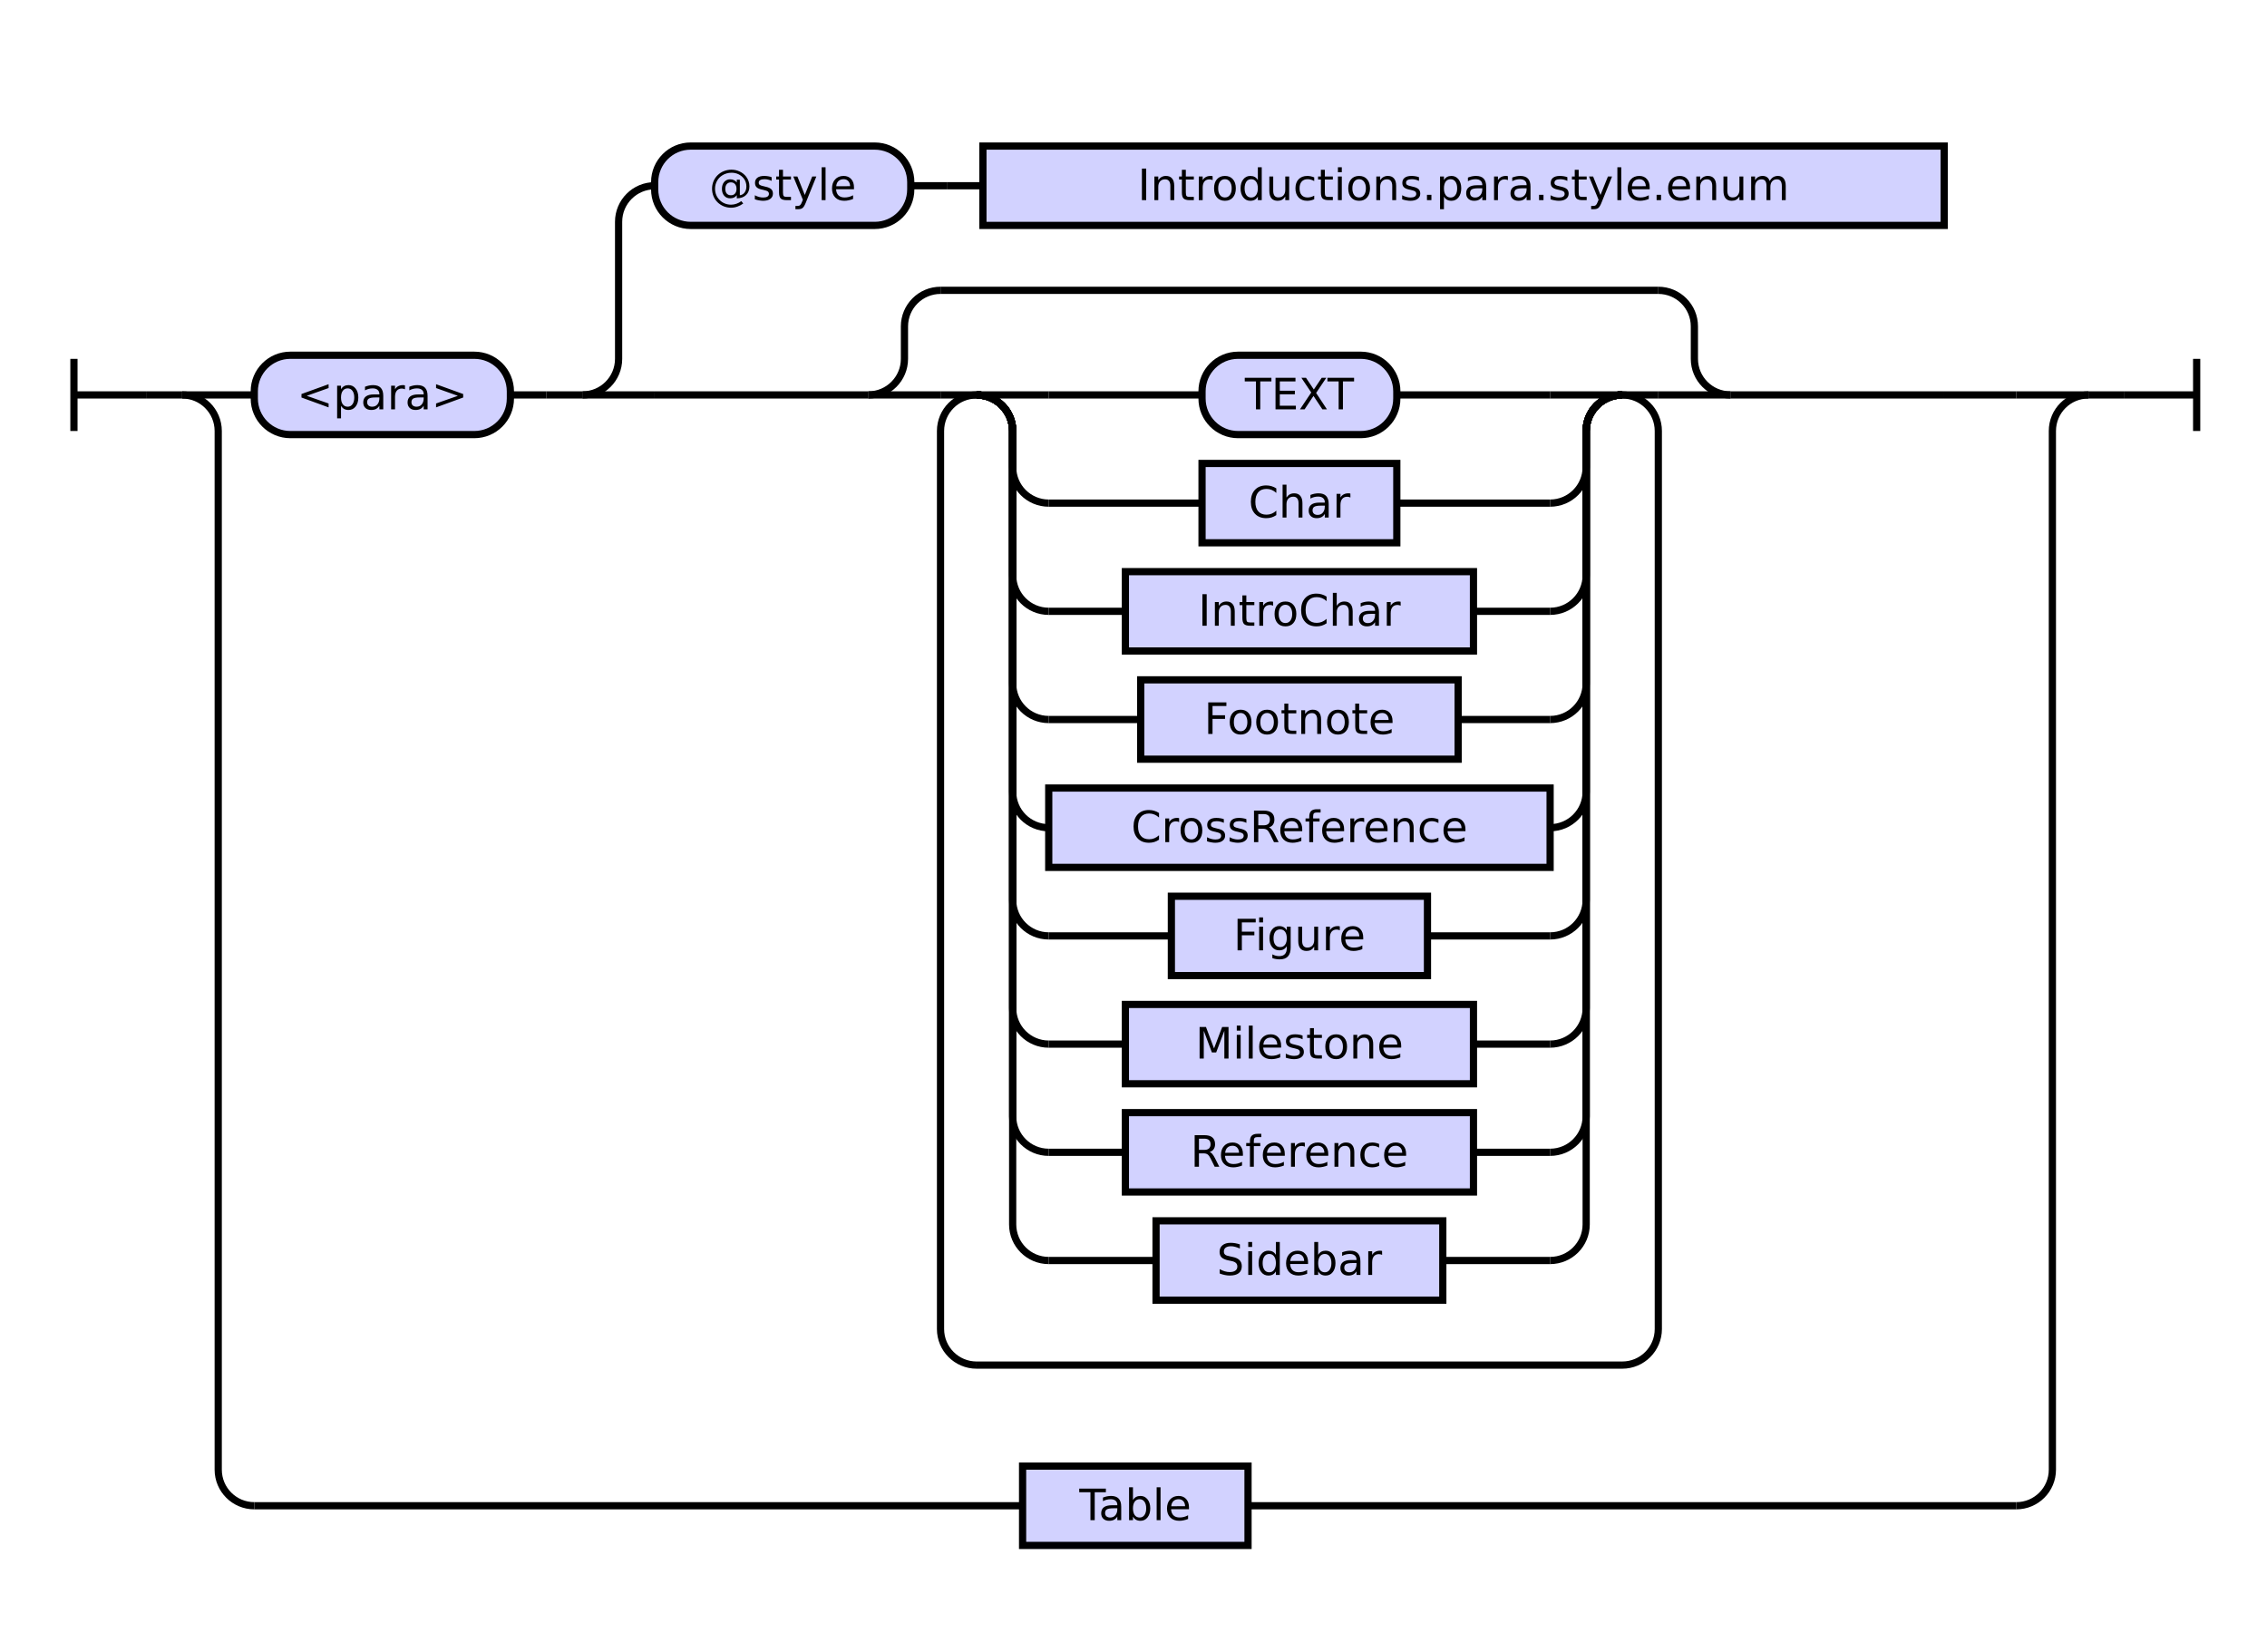
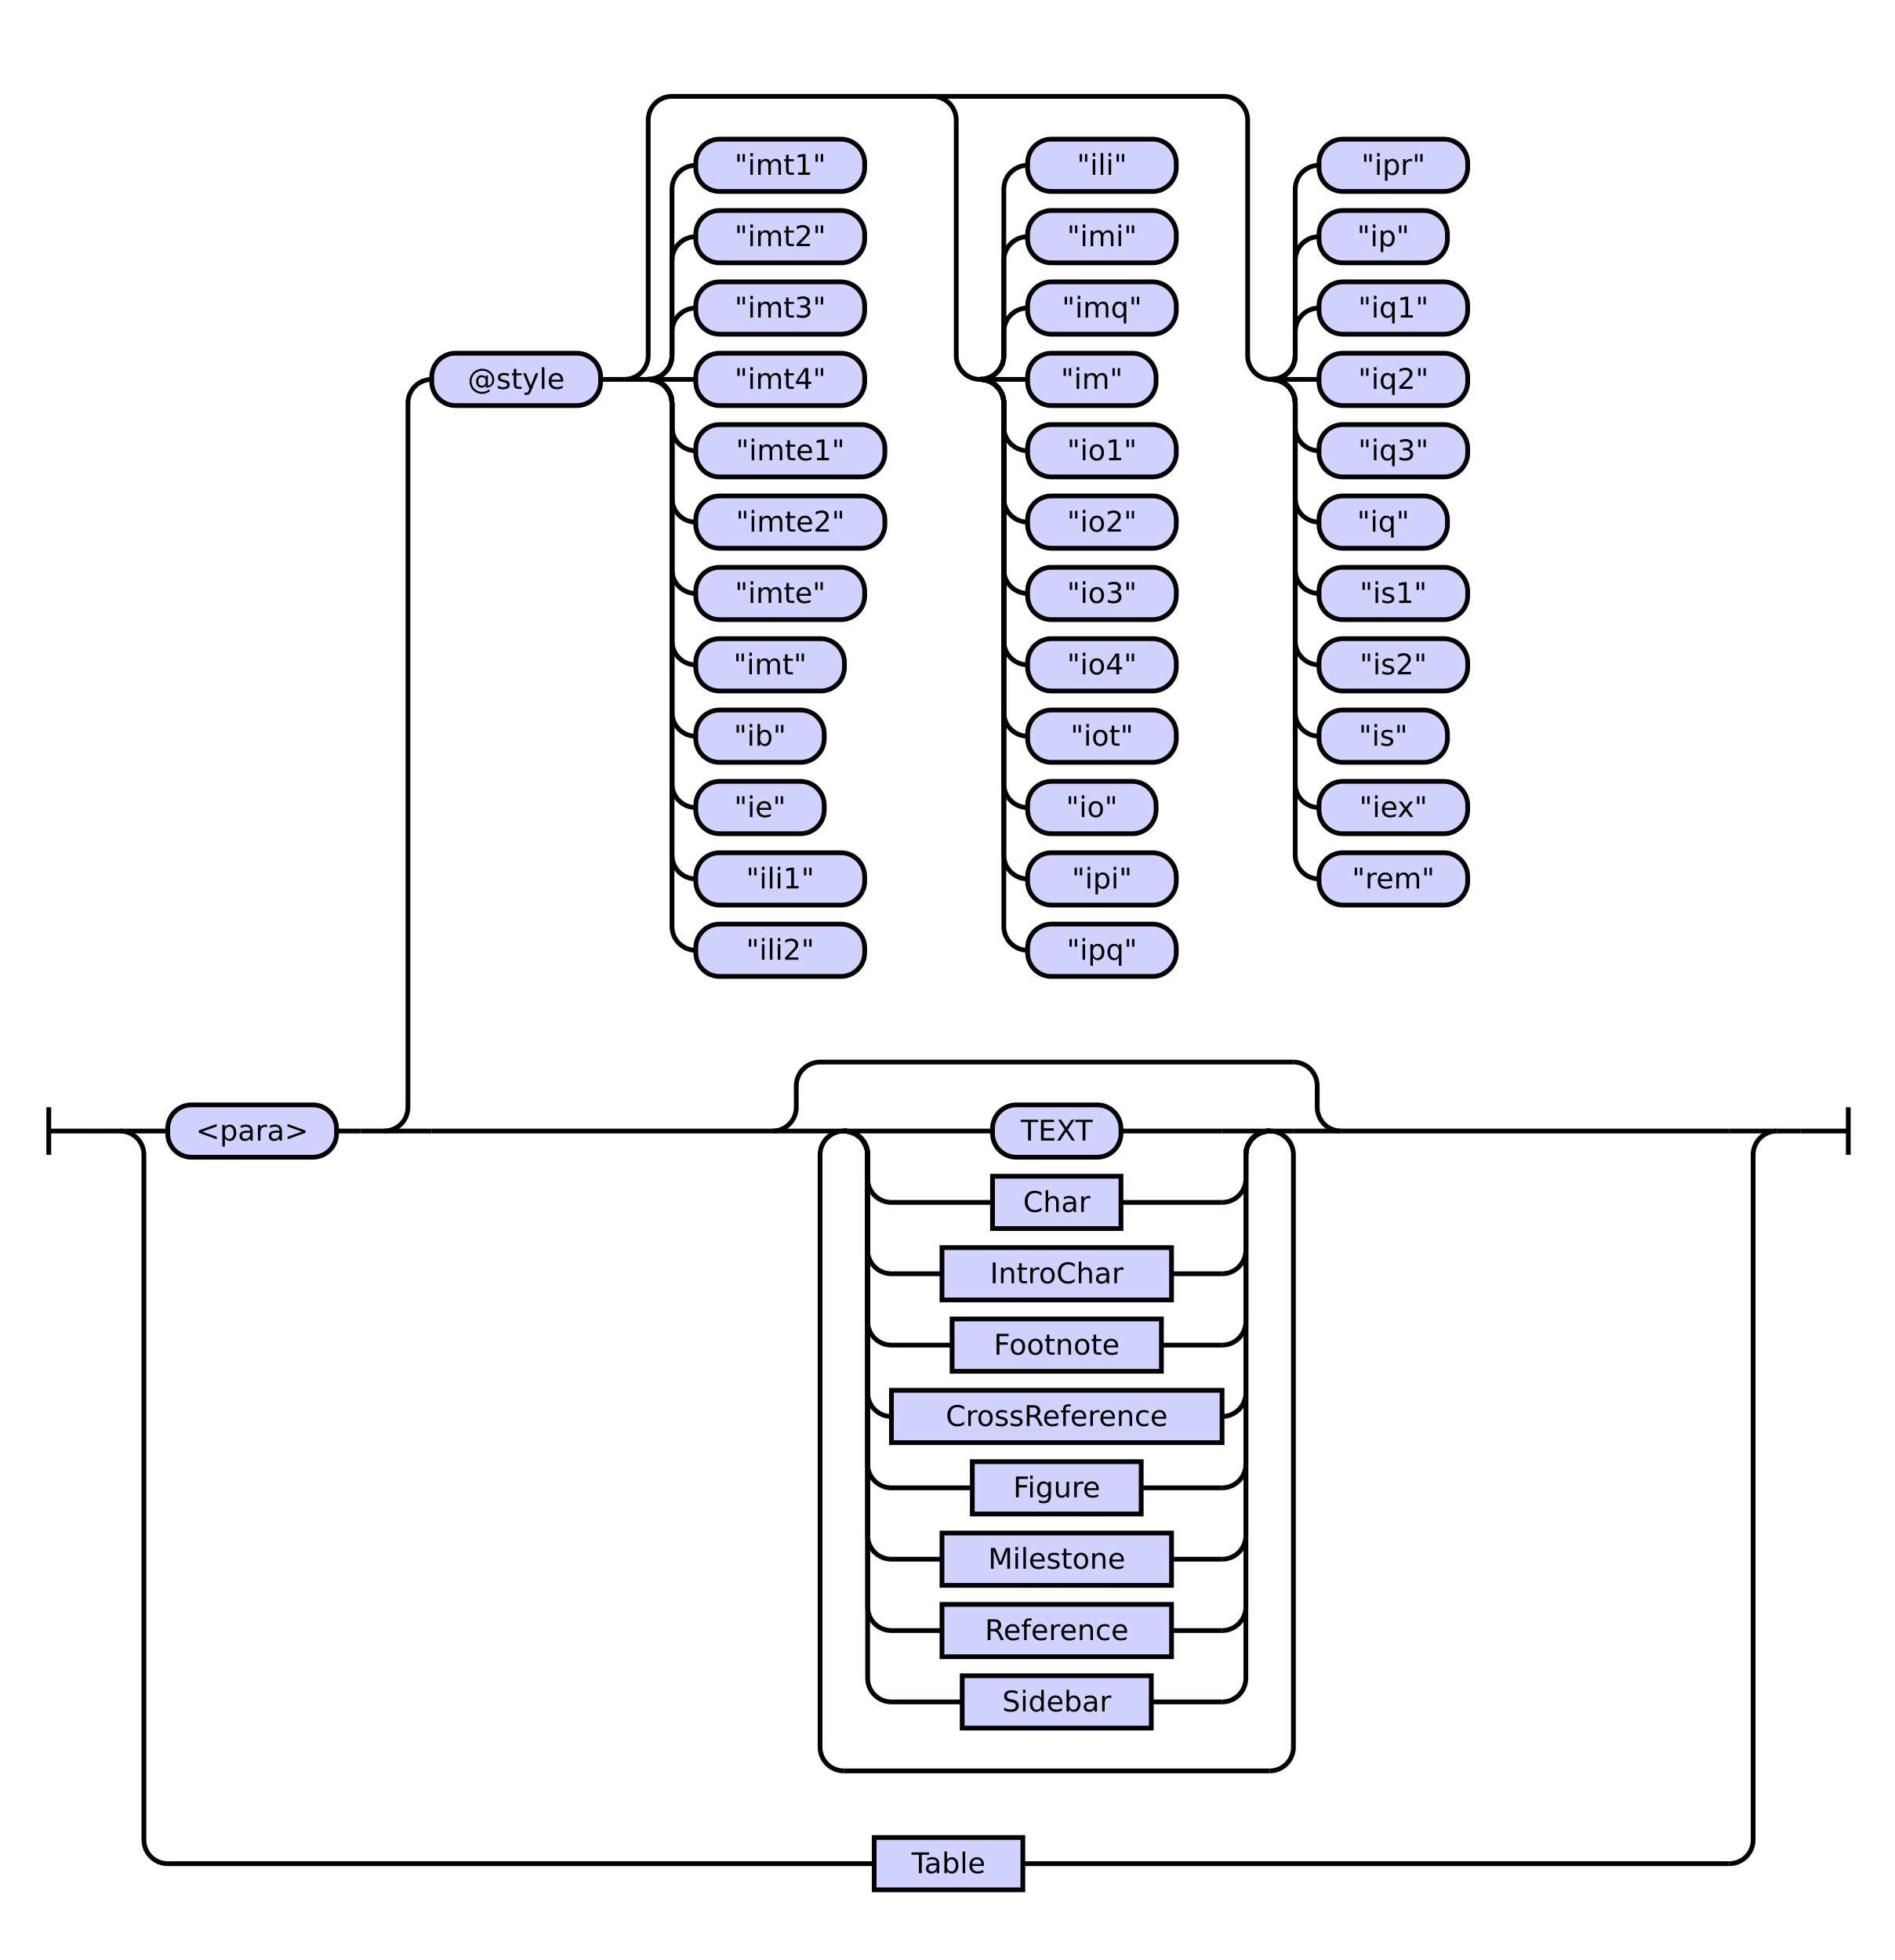
- <svg xmlns="http://www.w3.org/2000/svg" class="railroad-diagram" height="458" viewBox="0 0 628.5 458" width="628.5">
+ <svg xmlns="http://www.w3.org/2000/svg" class="railroad-diagram" height="824" viewBox="0 0 796.5 824" width="796.5">
  <g transform="translate(.5 .5)">
    <style>/*  */

    svg.railroad-diagram {
        background-color: hsl(30,20%,95%);
    }
    svg.railroad-diagram path {
        stroke-width: 2;
        stroke: black;
        fill: none;
    }
    svg.railroad-diagram text {
        font-size: 12px;
        text-anchor: middle;
        font-family: DejaVu Sans;
    }
    svg.railroad-diagram text.label {
        text-anchor:start;
    }
    svg.railroad-diagram text.comment {
        font-family: DejaVu Sans;
        font-size: 14px;
    }
    svg.railroad-diagram rect{
        stroke-width: 2;
        stroke: black;
        fill: rgb(210, 210, 255);
    }
    svg.railroad-diagram rect.group-box {
        stroke: gray;
        stroke-dasharray: 10 5;
        fill: none;
    }
    .terminal {
        font-family: DejaVu Sans;
    }
    svg.railroad-diagram g.altterminal rect {
        fill: rgb(251, 252, 207)
    }

/*  */
</style>
    <g>
-       <path d="M 20 99 v 20 m 0 -10 h 20" />
+       <path d="M 20 465 v 20 m 0 -10 h 20" />
    </g>
-     <path d="M 40 109 h 10" />
+     <path d="M 40 475 h 10" />
    <g>
-       <path d="M 50 109 h 0.0" />
-       <path d="M 578.5 109 h 0.0" />
+       <path d="M 50 475 h 0.0" />
+       <path d="M 746.5 475 h 0.0" />
      <g>
-         <path d="M 50.0 109 h 0.0" />
-         <path d="M 578.5 109 h 0.0" />
-         <path d="M 50.0 109 h 20" />
+         <path d="M 50.0 475 h 0.0" />
+         <path d="M 746.5 475 h 0.0" />
+         <path d="M 50.0 475 h 20" />
        <g>
-           <path d="M 70.0 109 h 0.0" />
-           <path d="M 558.5 109 h 0.0" />
+           <path d="M 70.0 475 h 0.0" />
+           <path d="M 726.5 475 h 0.0" />
          <g class="terminal ">
-             <path d="M 70.0 109 h 0.0" />
-             <path d="M 141.0 109 h 0.0" />
-             <rect height="22" rx="10" ry="10" width="71.0" x="70.0" y="98" />
-             <text x="105.5" y="113">&lt;para&gt;</text>
+             <path d="M 70.0 475 h 0.0" />
+             <path d="M 141.0 475 h 0.0" />
+             <rect height="22" rx="10" ry="10" width="71.0" x="70.0" y="464" />
+             <text x="105.5" y="479">&lt;para&gt;</text>
          </g>
-           <path d="M 141.0 109 h 10" />
-           <path d="M 151.0 109 h 10" />
+           <path d="M 141.0 475 h 10" />
+           <path d="M 151.0 475 h 10" />
          <g>
-             <path d="M 161.0 109 h 0.0" />
-             <path d="M 558.5 109 h 0.0" />
-             <path d="M 161.0 109 a 10 10 0 0 0 10 -10 v -38 a 10 10 0 0 1 10 -10" />
+             <path d="M 161.0 475 h 0.0" />
+             <path d="M 726.5 475 h 0.0" />
+             <path d="M 161.0 475 a 10 10 0 0 0 10 -10 v -296 a 10 10 0 0 1 10 -10" />
            <g>
-               <path d="M 181.0 51 h 0.0" />
-               <path d="M 538.5 51 h 0.0" />
+               <path d="M 181.0 159 h 0.0" />
+               <path d="M 706.5 159 h 0.0" />
              <g class="terminal ">
-                 <path d="M 181.0 51 h 0.0" />
-                 <path d="M 252.0 51 h 0.0" />
-                 <rect height="22" rx="10" ry="10" width="71.0" x="181.0" y="40" />
-                 <text x="216.5" y="55">@style</text>
+                 <path d="M 181.0 159 h 0.0" />
+                 <path d="M 252.0 159 h 0.0" />
+                 <rect height="22" rx="10" ry="10" width="71.0" x="181.0" y="148" />
+                 <text x="216.5" y="163">@style</text>
              </g>
-               <path d="M 252.0 51 h 10" />
-               <path d="M 262.0 51 h 10" />
-               <g class="non-terminal ">
-                 <path d="M 272.0 51 h 0.0" />
-                 <path d="M 538.5 51 h 0.0" />
-                 <rect height="22" width="266.5" x="272.0" y="40" />
-                 <text x="405.25" y="55">Introductions.para.style.enum</text>
+               <path d="M 252.0 159 h 10" />
+               <g>
+                 <path d="M 262.0 159 h 0.0" />
+                 <path d="M 706.5 159 h 0.0" />
+                 <path d="M 262.0 159 a 10 10 0 0 0 10 -10 v -99 a 10 10 0 0 1 10 -10 h 232.0" />
+                 <path d="M 262.0 159 h 10" />
+                 <g>
+                   <path d="M 272.0 159 h 0.0" />
+                   <path d="M 272.0 159 a 10 10 0 0 0 10 -10 v -10 a 10 10 0 0 1 10 -10" />
+                   <g class="terminal ">
+                     <path d="M 292.0 129 h 0.0" />
+                     <path d="M 363.0 129 h 0.0" />
+                     <rect height="22" rx="10" ry="10" width="71.0" x="292.0" y="118" />
+                     <text x="327.5" y="133">"imt3"</text>
+                   </g>
+                   <path d="M 272.0 159 a 10 10 0 0 0 10 -10 v -40 a 10 10 0 0 1 10 -10" />
+                   <g class="terminal ">
+                     <path d="M 292.0 99 h 0.0" />
+                     <path d="M 363.0 99 h 0.0" />
+                     <rect height="22" rx="10" ry="10" width="71.0" x="292.0" y="88" />
+                     <text x="327.5" y="103">"imt2"</text>
+                   </g>
+                   <path d="M 272.0 159 a 10 10 0 0 0 10 -10 v -70 a 10 10 0 0 1 10 -10" />
+                   <g class="terminal ">
+                     <path d="M 292.0 69 h 0.0" />
+                     <path d="M 363.0 69 h 0.0" />
+                     <rect height="22" rx="10" ry="10" width="71.0" x="292.0" y="58" />
+                     <text x="327.5" y="73">"imt1"</text>
+                   </g>
+                   <path d="M 272.0 159 h 20" />
+                   <g class="terminal ">
+                     <path d="M 292.0 159 h 0.0" />
+                     <path d="M 363.0 159 h 0.0" />
+                     <rect height="22" rx="10" ry="10" width="71.0" x="292.0" y="148" />
+                     <text x="327.5" y="163">"imt4"</text>
+                   </g>
+                   <path d="M 272.0 159 a 10 10 0 0 1 10 10 v 10 a 10 10 0 0 0 10 10" />
+                   <g class="terminal ">
+                     <path d="M 292.0 189 h 0.0" />
+                     <path d="M 371.5 189 h 0.0" />
+                     <rect height="22" rx="10" ry="10" width="79.5" x="292.0" y="178" />
+                     <text x="331.75" y="193">"imte1"</text>
+                   </g>
+                   <path d="M 272.0 159 a 10 10 0 0 1 10 10 v 40 a 10 10 0 0 0 10 10" />
+                   <g class="terminal ">
+                     <path d="M 292.0 219 h 0.0" />
+                     <path d="M 371.5 219 h 0.0" />
+                     <rect height="22" rx="10" ry="10" width="79.5" x="292.0" y="208" />
+                     <text x="331.75" y="223">"imte2"</text>
+                   </g>
+                   <path d="M 272.0 159 a 10 10 0 0 1 10 10 v 70 a 10 10 0 0 0 10 10" />
+                   <g class="terminal ">
+                     <path d="M 292.0 249 h 0.0" />
+                     <path d="M 363.0 249 h 0.0" />
+                     <rect height="22" rx="10" ry="10" width="71.0" x="292.0" y="238" />
+                     <text x="327.5" y="253">"imte"</text>
+                   </g>
+                   <path d="M 272.0 159 a 10 10 0 0 1 10 10 v 100 a 10 10 0 0 0 10 10" />
+                   <g class="terminal ">
+                     <path d="M 292.0 279 h 0.0" />
+                     <path d="M 354.5 279 h 0.0" />
+                     <rect height="22" rx="10" ry="10" width="62.5" x="292.0" y="268" />
+                     <text x="323.25" y="283">"imt"</text>
+                   </g>
+                   <path d="M 272.0 159 a 10 10 0 0 1 10 10 v 130 a 10 10 0 0 0 10 10" />
+                   <g class="terminal ">
+                     <path d="M 292.0 309 h 0.0" />
+                     <path d="M 346.0 309 h 0.0" />
+                     <rect height="22" rx="10" ry="10" width="54.0" x="292.0" y="298" />
+                     <text x="319.0" y="313">"ib"</text>
+                   </g>
+                   <path d="M 272.0 159 a 10 10 0 0 1 10 10 v 160 a 10 10 0 0 0 10 10" />
+                   <g class="terminal ">
+                     <path d="M 292.0 339 h 0.0" />
+                     <path d="M 346.0 339 h 0.0" />
+                     <rect height="22" rx="10" ry="10" width="54.0" x="292.0" y="328" />
+                     <text x="319.0" y="343">"ie"</text>
+                   </g>
+                   <path d="M 272.0 159 a 10 10 0 0 1 10 10 v 190 a 10 10 0 0 0 10 10" />
+                   <g class="terminal ">
+                     <path d="M 292.0 369 h 0.0" />
+                     <path d="M 363.0 369 h 0.0" />
+                     <rect height="22" rx="10" ry="10" width="71.0" x="292.0" y="358" />
+                     <text x="327.5" y="373">"ili1"</text>
+                   </g>
+                   <path d="M 272.0 159 a 10 10 0 0 1 10 10 v 220 a 10 10 0 0 0 10 10" />
+                   <g class="terminal ">
+                     <path d="M 292.0 399 h 0.0" />
+                     <path d="M 363.0 399 h 0.0" />
+                     <rect height="22" rx="10" ry="10" width="71.0" x="292.0" y="388" />
+                     <text x="327.5" y="403">"ili2"</text>
+                   </g>
+                 </g>
+                 <path d="M 391.5 40 a 10 10 0 0 1 10 10 v 99 a 10 10 0 0 0 10 10" />
+                 <g>
+                   <path d="M 411.5 159 h 0.0" />
+                   <path d="M 411.5 159 a 10 10 0 0 0 10 -10 v -10 a 10 10 0 0 1 10 -10" />
+                   <g class="terminal ">
+                     <path d="M 431.5 129 h 0.0" />
+                     <path d="M 494.0 129 h 0.0" />
+                     <rect height="22" rx="10" ry="10" width="62.5" x="431.5" y="118" />
+                     <text x="462.75" y="133">"imq"</text>
+                   </g>
+                   <path d="M 411.5 159 a 10 10 0 0 0 10 -10 v -40 a 10 10 0 0 1 10 -10" />
+                   <g class="terminal ">
+                     <path d="M 431.5 99 h 0.0" />
+                     <path d="M 494.0 99 h 0.0" />
+                     <rect height="22" rx="10" ry="10" width="62.5" x="431.5" y="88" />
+                     <text x="462.75" y="103">"imi"</text>
+                   </g>
+                   <path d="M 411.5 159 a 10 10 0 0 0 10 -10 v -70 a 10 10 0 0 1 10 -10" />
+                   <g class="terminal ">
+                     <path d="M 431.5 69 h 0.0" />
+                     <path d="M 494.0 69 h 0.0" />
+                     <rect height="22" rx="10" ry="10" width="62.5" x="431.5" y="58" />
+                     <text x="462.75" y="73">"ili"</text>
+                   </g>
+                   <path d="M 411.5 159 h 20" />
+                   <g class="terminal ">
+                     <path d="M 431.5 159 h 0.0" />
+                     <path d="M 485.5 159 h 0.0" />
+                     <rect height="22" rx="10" ry="10" width="54.0" x="431.5" y="148" />
+                     <text x="458.5" y="163">"im"</text>
+                   </g>
+                   <path d="M 411.5 159 a 10 10 0 0 1 10 10 v 10 a 10 10 0 0 0 10 10" />
+                   <g class="terminal ">
+                     <path d="M 431.5 189 h 0.0" />
+                     <path d="M 494.0 189 h 0.0" />
+                     <rect height="22" rx="10" ry="10" width="62.5" x="431.5" y="178" />
+                     <text x="462.75" y="193">"io1"</text>
+                   </g>
+                   <path d="M 411.5 159 a 10 10 0 0 1 10 10 v 40 a 10 10 0 0 0 10 10" />
+                   <g class="terminal ">
+                     <path d="M 431.5 219 h 0.0" />
+                     <path d="M 494.0 219 h 0.0" />
+                     <rect height="22" rx="10" ry="10" width="62.5" x="431.5" y="208" />
+                     <text x="462.75" y="223">"io2"</text>
+                   </g>
+                   <path d="M 411.5 159 a 10 10 0 0 1 10 10 v 70 a 10 10 0 0 0 10 10" />
+                   <g class="terminal ">
+                     <path d="M 431.5 249 h 0.0" />
+                     <path d="M 494.0 249 h 0.0" />
+                     <rect height="22" rx="10" ry="10" width="62.5" x="431.5" y="238" />
+                     <text x="462.75" y="253">"io3"</text>
+                   </g>
+                   <path d="M 411.5 159 a 10 10 0 0 1 10 10 v 100 a 10 10 0 0 0 10 10" />
+                   <g class="terminal ">
+                     <path d="M 431.5 279 h 0.0" />
+                     <path d="M 494.0 279 h 0.0" />
+                     <rect height="22" rx="10" ry="10" width="62.5" x="431.5" y="268" />
+                     <text x="462.75" y="283">"io4"</text>
+                   </g>
+                   <path d="M 411.5 159 a 10 10 0 0 1 10 10 v 130 a 10 10 0 0 0 10 10" />
+                   <g class="terminal ">
+                     <path d="M 431.5 309 h 0.0" />
+                     <path d="M 494.0 309 h 0.0" />
+                     <rect height="22" rx="10" ry="10" width="62.5" x="431.5" y="298" />
+                     <text x="462.75" y="313">"iot"</text>
+                   </g>
+                   <path d="M 411.5 159 a 10 10 0 0 1 10 10 v 160 a 10 10 0 0 0 10 10" />
+                   <g class="terminal ">
+                     <path d="M 431.5 339 h 0.0" />
+                     <path d="M 485.5 339 h 0.0" />
+                     <rect height="22" rx="10" ry="10" width="54.0" x="431.5" y="328" />
+                     <text x="458.5" y="343">"io"</text>
+                   </g>
+                   <path d="M 411.5 159 a 10 10 0 0 1 10 10 v 190 a 10 10 0 0 0 10 10" />
+                   <g class="terminal ">
+                     <path d="M 431.5 369 h 0.0" />
+                     <path d="M 494.0 369 h 0.0" />
+                     <rect height="22" rx="10" ry="10" width="62.5" x="431.5" y="358" />
+                     <text x="462.75" y="373">"ipi"</text>
+                   </g>
+                   <path d="M 411.5 159 a 10 10 0 0 1 10 10 v 220 a 10 10 0 0 0 10 10" />
+                   <g class="terminal ">
+                     <path d="M 431.5 399 h 0.0" />
+                     <path d="M 494.0 399 h 0.0" />
+                     <rect height="22" rx="10" ry="10" width="62.5" x="431.5" y="388" />
+                     <text x="462.75" y="403">"ipq"</text>
+                   </g>
+                 </g>
+                 <path d="M 514.0 40 a 10 10 0 0 1 10 10 v 99 a 10 10 0 0 0 10 10" />
+                 <g>
+                   <path d="M 534.0 159 h 0.0" />
+                   <path d="M 534.0 159 a 10 10 0 0 0 10 -10 v -10 a 10 10 0 0 1 10 -10" />
+                   <g class="terminal ">
+                     <path d="M 554.0 129 h 0.0" />
+                     <path d="M 616.5 129 h 0.0" />
+                     <rect height="22" rx="10" ry="10" width="62.5" x="554.0" y="118" />
+                     <text x="585.25" y="133">"iq1"</text>
+                   </g>
+                   <path d="M 534.0 159 a 10 10 0 0 0 10 -10 v -40 a 10 10 0 0 1 10 -10" />
+                   <g class="terminal ">
+                     <path d="M 554.0 99 h 0.0" />
+                     <path d="M 608.0 99 h 0.0" />
+                     <rect height="22" rx="10" ry="10" width="54.0" x="554.0" y="88" />
+                     <text x="581.0" y="103">"ip"</text>
+                   </g>
+                   <path d="M 534.0 159 a 10 10 0 0 0 10 -10 v -70 a 10 10 0 0 1 10 -10" />
+                   <g class="terminal ">
+                     <path d="M 554.0 69 h 0.0" />
+                     <path d="M 616.5 69 h 0.0" />
+                     <rect height="22" rx="10" ry="10" width="62.5" x="554.0" y="58" />
+                     <text x="585.25" y="73">"ipr"</text>
+                   </g>
+                   <path d="M 534.0 159 h 20" />
+                   <g class="terminal ">
+                     <path d="M 554.0 159 h 0.0" />
+                     <path d="M 616.5 159 h 0.0" />
+                     <rect height="22" rx="10" ry="10" width="62.5" x="554.0" y="148" />
+                     <text x="585.25" y="163">"iq2"</text>
+                   </g>
+                   <path d="M 534.0 159 a 10 10 0 0 1 10 10 v 10 a 10 10 0 0 0 10 10" />
+                   <g class="terminal ">
+                     <path d="M 554.0 189 h 0.0" />
+                     <path d="M 616.5 189 h 0.0" />
+                     <rect height="22" rx="10" ry="10" width="62.5" x="554.0" y="178" />
+                     <text x="585.25" y="193">"iq3"</text>
+                   </g>
+                   <path d="M 534.0 159 a 10 10 0 0 1 10 10 v 40 a 10 10 0 0 0 10 10" />
+                   <g class="terminal ">
+                     <path d="M 554.0 219 h 0.0" />
+                     <path d="M 608.0 219 h 0.0" />
+                     <rect height="22" rx="10" ry="10" width="54.0" x="554.0" y="208" />
+                     <text x="581.0" y="223">"iq"</text>
+                   </g>
+                   <path d="M 534.0 159 a 10 10 0 0 1 10 10 v 70 a 10 10 0 0 0 10 10" />
+                   <g class="terminal ">
+                     <path d="M 554.0 249 h 0.0" />
+                     <path d="M 616.5 249 h 0.0" />
+                     <rect height="22" rx="10" ry="10" width="62.5" x="554.0" y="238" />
+                     <text x="585.25" y="253">"is1"</text>
+                   </g>
+                   <path d="M 534.0 159 a 10 10 0 0 1 10 10 v 100 a 10 10 0 0 0 10 10" />
+                   <g class="terminal ">
+                     <path d="M 554.0 279 h 0.0" />
+                     <path d="M 616.5 279 h 0.0" />
+                     <rect height="22" rx="10" ry="10" width="62.5" x="554.0" y="268" />
+                     <text x="585.25" y="283">"is2"</text>
+                   </g>
+                   <path d="M 534.0 159 a 10 10 0 0 1 10 10 v 130 a 10 10 0 0 0 10 10" />
+                   <g class="terminal ">
+                     <path d="M 554.0 309 h 0.0" />
+                     <path d="M 608.0 309 h 0.0" />
+                     <rect height="22" rx="10" ry="10" width="54.0" x="554.0" y="298" />
+                     <text x="581.0" y="313">"is"</text>
+                   </g>
+                   <path d="M 534.0 159 a 10 10 0 0 1 10 10 v 160 a 10 10 0 0 0 10 10" />
+                   <g class="terminal ">
+                     <path d="M 554.0 339 h 0.0" />
+                     <path d="M 616.5 339 h 0.0" />
+                     <rect height="22" rx="10" ry="10" width="62.5" x="554.0" y="328" />
+                     <text x="585.25" y="343">"iex"</text>
+                   </g>
+                   <path d="M 534.0 159 a 10 10 0 0 1 10 10 v 190 a 10 10 0 0 0 10 10" />
+                   <g class="terminal ">
+                     <path d="M 554.0 369 h 0.0" />
+                     <path d="M 616.5 369 h 0.0" />
+                     <rect height="22" rx="10" ry="10" width="62.5" x="554.0" y="358" />
+                     <text x="585.25" y="373">"rem"</text>
+                   </g>
+                 </g>
              </g>
            </g>
-             <path d="M 161.0 109 h 20" />
+             <path d="M 161.0 475 h 20" />
            <g>
-               <path d="M 181.0 109 h 59.25" />
-               <path d="M 479.25 109 h 59.25" />
-               <path d="M 240.25 109 a 10 10 0 0 0 10 -10 v -9 a 10 10 0 0 1 10 -10" />
+               <path d="M 181.0 475 h 143.25" />
+               <path d="M 563.25 475 h 143.25" />
+               <path d="M 324.25 475 a 10 10 0 0 0 10 -10 v -9 a 10 10 0 0 1 10 -10" />
              <g>
-                 <path d="M 260.25 80 h 199.0" />
+                 <path d="M 344.25 446 h 199.0" />
              </g>
-               <path d="M 459.25 80 a 10 10 0 0 1 10 10 v 9 a 10 10 0 0 0 10 10" />
-               <path d="M 240.25 109 h 20" />
+               <path d="M 543.25 446 a 10 10 0 0 1 10 10 v 9 a 10 10 0 0 0 10 10" />
+               <path d="M 324.25 475 h 20" />
              <g>
-                 <path d="M 260.25 109 h 0.0" />
-                 <path d="M 459.25 109 h 0.0" />
-                 <path d="M 260.25 109 h 10" />
+                 <path d="M 344.25 475 h 0.0" />
+                 <path d="M 543.25 475 h 0.0" />
+                 <path d="M 344.25 475 h 10" />
                <g>
-                   <path d="M 270.25 109 h 0.0" />
-                   <path d="M 449.25 109 h 0.0" />
-                   <path d="M 270.25 109 h 20" />
-                   <g class="terminal ">
-                     <path d="M 290.25 109 h 42.5" />
-                     <path d="M 386.75 109 h 42.5" />
-                     <rect height="22" rx="10" ry="10" width="54.0" x="332.75" y="98" />
-                     <text x="359.75" y="113">TEXT</text>
-                   </g>
-                   <path d="M 429.25 109 h 20" />
-                   <path d="M 270.25 109 a 10 10 0 0 1 10 10 v 10 a 10 10 0 0 0 10 10" />
-                   <g class="non-terminal ">
-                     <path d="M 290.25 139 h 42.5" />
-                     <path d="M 386.75 139 h 42.5" />
-                     <rect height="22" width="54.0" x="332.75" y="128" />
-                     <text x="359.75" y="143">Char</text>
-                   </g>
-                   <path d="M 429.25 139 a 10 10 0 0 0 10 -10 v -10 a 10 10 0 0 1 10 -10" />
-                   <path d="M 270.25 109 a 10 10 0 0 1 10 10 v 40 a 10 10 0 0 0 10 10" />
-                   <g class="non-terminal ">
-                     <path d="M 290.25 169 h 21.25" />
-                     <path d="M 408.0 169 h 21.25" />
-                     <rect height="22" width="96.5" x="311.5" y="158" />
-                     <text x="359.75" y="173">IntroChar</text>
-                   </g>
-                   <path d="M 429.25 169 a 10 10 0 0 0 10 -10 v -40 a 10 10 0 0 1 10 -10" />
-                   <path d="M 270.25 109 a 10 10 0 0 1 10 10 v 70 a 10 10 0 0 0 10 10" />
-                   <g class="non-terminal ">
-                     <path d="M 290.25 199 h 25.5" />
-                     <path d="M 403.75 199 h 25.5" />
-                     <rect height="22" width="88.0" x="315.75" y="188" />
-                     <text x="359.75" y="203">Footnote</text>
-                   </g>
-                   <path d="M 429.25 199 a 10 10 0 0 0 10 -10 v -70 a 10 10 0 0 1 10 -10" />
-                   <path d="M 270.25 109 a 10 10 0 0 1 10 10 v 100 a 10 10 0 0 0 10 10" />
-                   <g class="non-terminal ">
-                     <path d="M 290.25 229 h 0.0" />
-                     <path d="M 429.25 229 h 0.0" />
-                     <rect height="22" width="139.0" x="290.25" y="218" />
-                     <text x="359.75" y="233">CrossReference</text>
-                   </g>
-                   <path d="M 429.25 229 a 10 10 0 0 0 10 -10 v -100 a 10 10 0 0 1 10 -10" />
-                   <path d="M 270.25 109 a 10 10 0 0 1 10 10 v 130 a 10 10 0 0 0 10 10" />
-                   <g class="non-terminal ">
-                     <path d="M 290.25 259 h 34.0" />
-                     <path d="M 395.25 259 h 34.0" />
-                     <rect height="22" width="71.0" x="324.25" y="248" />
-                     <text x="359.75" y="263">Figure</text>
-                   </g>
-                   <path d="M 429.25 259 a 10 10 0 0 0 10 -10 v -130 a 10 10 0 0 1 10 -10" />
-                   <path d="M 270.25 109 a 10 10 0 0 1 10 10 v 160 a 10 10 0 0 0 10 10" />
-                   <g class="non-terminal ">
-                     <path d="M 290.25 289 h 21.25" />
-                     <path d="M 408.0 289 h 21.25" />
-                     <rect height="22" width="96.5" x="311.5" y="278" />
-                     <text x="359.75" y="293">Milestone</text>
-                   </g>
-                   <path d="M 429.25 289 a 10 10 0 0 0 10 -10 v -160 a 10 10 0 0 1 10 -10" />
-                   <path d="M 270.25 109 a 10 10 0 0 1 10 10 v 190 a 10 10 0 0 0 10 10" />
-                   <g class="non-terminal ">
-                     <path d="M 290.25 319 h 21.25" />
-                     <path d="M 408.0 319 h 21.25" />
-                     <rect height="22" width="96.5" x="311.5" y="308" />
-                     <text x="359.75" y="323">Reference</text>
-                   </g>
-                   <path d="M 429.25 319 a 10 10 0 0 0 10 -10 v -190 a 10 10 0 0 1 10 -10" />
-                   <path d="M 270.25 109 a 10 10 0 0 1 10 10 v 220 a 10 10 0 0 0 10 10" />
-                   <g class="non-terminal ">
-                     <path d="M 290.25 349 h 29.75" />
-                     <path d="M 399.5 349 h 29.75" />
-                     <rect height="22" width="79.5" x="320.0" y="338" />
-                     <text x="359.75" y="353">Sidebar</text>
-                   </g>
-                   <path d="M 429.25 349 a 10 10 0 0 0 10 -10 v -220 a 10 10 0 0 1 10 -10" />
+                   <path d="M 354.25 475 h 0.0" />
+                   <path d="M 533.25 475 h 0.0" />
+                   <path d="M 354.25 475 h 20" />
+                   <g class="terminal ">
+                     <path d="M 374.25 475 h 42.5" />
+                     <path d="M 470.75 475 h 42.5" />
+                     <rect height="22" rx="10" ry="10" width="54.0" x="416.75" y="464" />
+                     <text x="443.75" y="479">TEXT</text>
+                   </g>
+                   <path d="M 513.25 475 h 20" />
+                   <path d="M 354.25 475 a 10 10 0 0 1 10 10 v 10 a 10 10 0 0 0 10 10" />
+                   <g class="non-terminal ">
+                     <path d="M 374.25 505 h 42.5" />
+                     <path d="M 470.75 505 h 42.5" />
+                     <rect height="22" width="54.0" x="416.75" y="494" />
+                     <text x="443.75" y="509">Char</text>
+                   </g>
+                   <path d="M 513.25 505 a 10 10 0 0 0 10 -10 v -10 a 10 10 0 0 1 10 -10" />
+                   <path d="M 354.25 475 a 10 10 0 0 1 10 10 v 40 a 10 10 0 0 0 10 10" />
+                   <g class="non-terminal ">
+                     <path d="M 374.25 535 h 21.25" />
+                     <path d="M 492.0 535 h 21.25" />
+                     <rect height="22" width="96.5" x="395.5" y="524" />
+                     <text x="443.75" y="539">IntroChar</text>
+                   </g>
+                   <path d="M 513.25 535 a 10 10 0 0 0 10 -10 v -40 a 10 10 0 0 1 10 -10" />
+                   <path d="M 354.25 475 a 10 10 0 0 1 10 10 v 70 a 10 10 0 0 0 10 10" />
+                   <g class="non-terminal ">
+                     <path d="M 374.25 565 h 25.5" />
+                     <path d="M 487.75 565 h 25.5" />
+                     <rect height="22" width="88.0" x="399.75" y="554" />
+                     <text x="443.75" y="569">Footnote</text>
+                   </g>
+                   <path d="M 513.25 565 a 10 10 0 0 0 10 -10 v -70 a 10 10 0 0 1 10 -10" />
+                   <path d="M 354.25 475 a 10 10 0 0 1 10 10 v 100 a 10 10 0 0 0 10 10" />
+                   <g class="non-terminal ">
+                     <path d="M 374.25 595 h 0.0" />
+                     <path d="M 513.25 595 h 0.0" />
+                     <rect height="22" width="139.0" x="374.25" y="584" />
+                     <text x="443.75" y="599">CrossReference</text>
+                   </g>
+                   <path d="M 513.25 595 a 10 10 0 0 0 10 -10 v -100 a 10 10 0 0 1 10 -10" />
+                   <path d="M 354.25 475 a 10 10 0 0 1 10 10 v 130 a 10 10 0 0 0 10 10" />
+                   <g class="non-terminal ">
+                     <path d="M 374.25 625 h 34.0" />
+                     <path d="M 479.25 625 h 34.0" />
+                     <rect height="22" width="71.0" x="408.25" y="614" />
+                     <text x="443.75" y="629">Figure</text>
+                   </g>
+                   <path d="M 513.25 625 a 10 10 0 0 0 10 -10 v -130 a 10 10 0 0 1 10 -10" />
+                   <path d="M 354.25 475 a 10 10 0 0 1 10 10 v 160 a 10 10 0 0 0 10 10" />
+                   <g class="non-terminal ">
+                     <path d="M 374.25 655 h 21.25" />
+                     <path d="M 492.0 655 h 21.25" />
+                     <rect height="22" width="96.5" x="395.5" y="644" />
+                     <text x="443.75" y="659">Milestone</text>
+                   </g>
+                   <path d="M 513.25 655 a 10 10 0 0 0 10 -10 v -160 a 10 10 0 0 1 10 -10" />
+                   <path d="M 354.25 475 a 10 10 0 0 1 10 10 v 190 a 10 10 0 0 0 10 10" />
+                   <g class="non-terminal ">
+                     <path d="M 374.25 685 h 21.25" />
+                     <path d="M 492.0 685 h 21.25" />
+                     <rect height="22" width="96.5" x="395.5" y="674" />
+                     <text x="443.75" y="689">Reference</text>
+                   </g>
+                   <path d="M 513.25 685 a 10 10 0 0 0 10 -10 v -190 a 10 10 0 0 1 10 -10" />
+                   <path d="M 354.25 475 a 10 10 0 0 1 10 10 v 220 a 10 10 0 0 0 10 10" />
+                   <g class="non-terminal ">
+                     <path d="M 374.25 715 h 29.75" />
+                     <path d="M 483.5 715 h 29.75" />
+                     <rect height="22" width="79.5" x="404.0" y="704" />
+                     <text x="443.75" y="719">Sidebar</text>
+                   </g>
+                   <path d="M 513.25 715 a 10 10 0 0 0 10 -10 v -220 a 10 10 0 0 1 10 -10" />
                </g>
-                 <path d="M 449.25 109 h 10" />
-                 <path d="M 270.25 109 a 10 10 0 0 0 -10 10 v 249 a 10 10 0 0 0 10 10" />
+                 <path d="M 533.25 475 h 10" />
+                 <path d="M 354.25 475 a 10 10 0 0 0 -10 10 v 249 a 10 10 0 0 0 10 10" />
                <g>
-                   <path d="M 270.25 378 h 179.0" />
+                   <path d="M 354.25 744 h 179.0" />
                </g>
-                 <path d="M 449.25 378 a 10 10 0 0 0 10 -10 v -249 a 10 10 0 0 0 -10 -10" />
+                 <path d="M 533.25 744 a 10 10 0 0 0 10 -10 v -249 a 10 10 0 0 0 -10 -10" />
              </g>
-               <path d="M 459.25 109 h 20" />
+               <path d="M 543.25 475 h 20" />
            </g>
-             <path d="M 538.5 109 h 20" />
+             <path d="M 706.5 475 h 20" />
          </g>
        </g>
-         <path d="M 558.5 109 h 20" />
-         <path d="M 50.0 109 a 10 10 0 0 1 10 10 v 288 a 10 10 0 0 0 10 10" />
+         <path d="M 726.5 475 h 20" />
+         <path d="M 50.0 475 a 10 10 0 0 1 10 10 v 288 a 10 10 0 0 0 10 10" />
        <g class="non-terminal ">
-           <path d="M 70.0 417 h 213.0" />
-           <path d="M 345.5 417 h 213.0" />
-           <rect height="22" width="62.5" x="283.0" y="406" />
-           <text x="314.25" y="421">Table</text>
+           <path d="M 70.0 783 h 297.0" />
+           <path d="M 429.5 783 h 297.0" />
+           <rect height="22" width="62.5" x="367.0" y="772" />
+           <text x="398.25" y="787">Table</text>
        </g>
-         <path d="M 558.5 417 a 10 10 0 0 0 10 -10 v -288 a 10 10 0 0 1 10 -10" />
+         <path d="M 726.5 783 a 10 10 0 0 0 10 -10 v -288 a 10 10 0 0 1 10 -10" />
      </g>
    </g>
-     <path d="M 578.5 109 h 10" />
-     <path d="M 588.5 109 h 20 m 0 -10 v 20" />
+     <path d="M 746.5 475 h 10" />
+     <path d="M 756.5 475 h 20 m 0 -10 v 20" />
  </g>
</svg>
